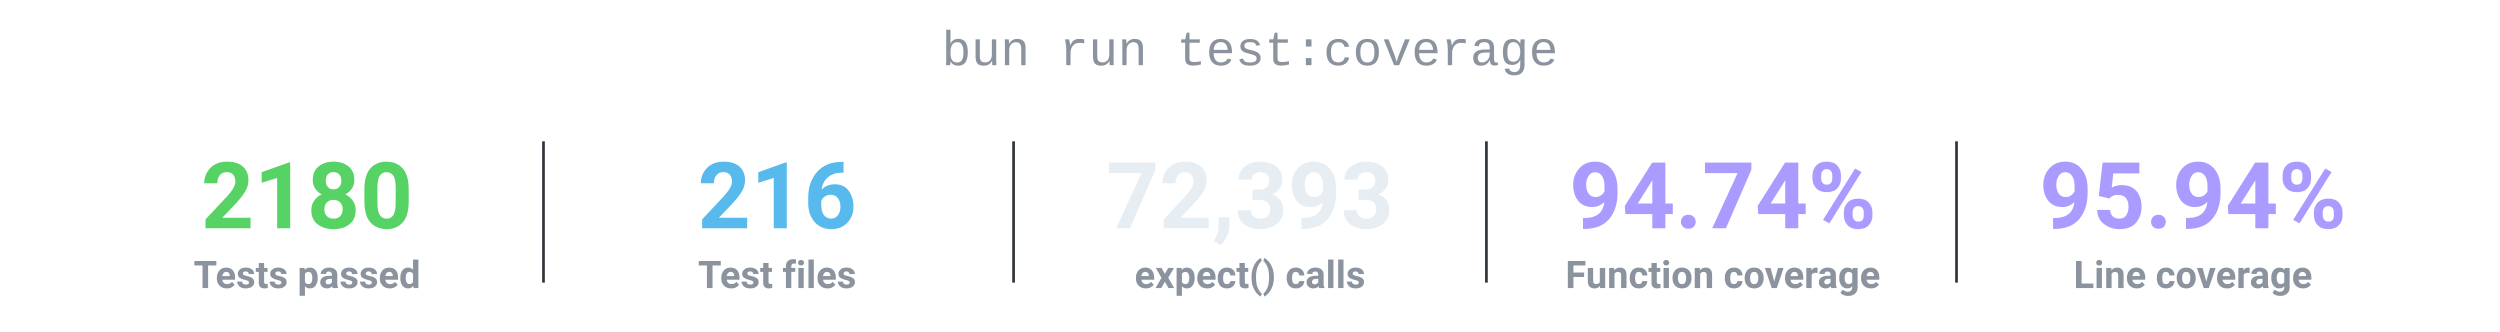
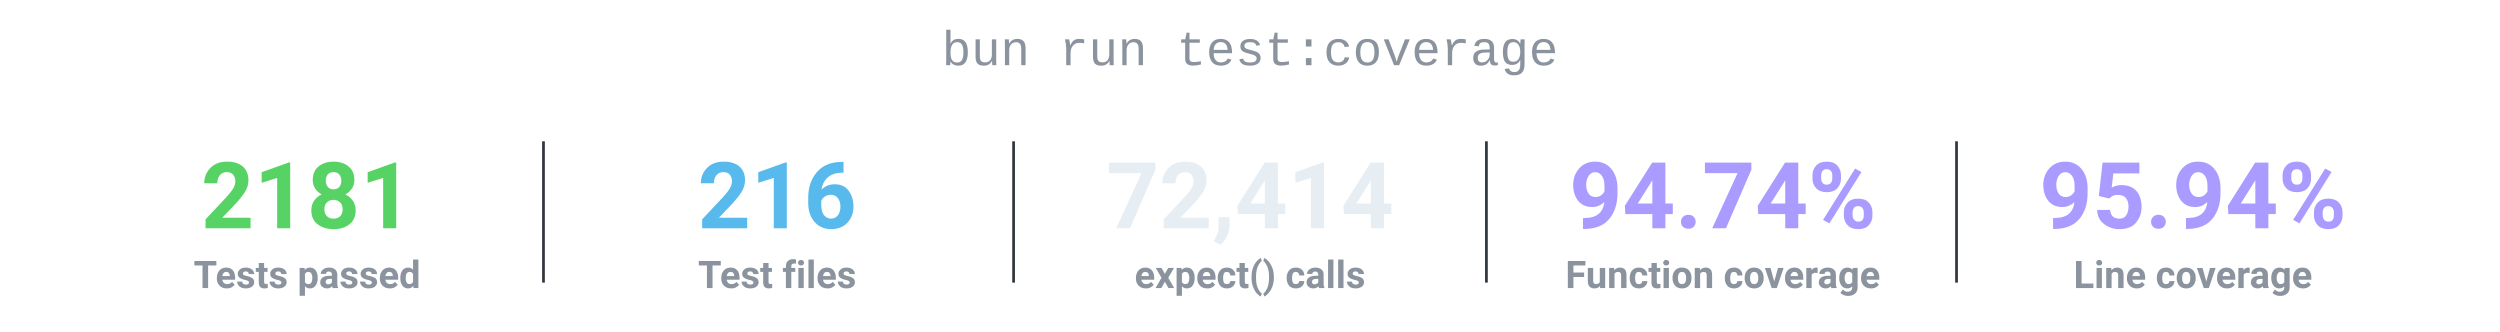
- <svg xmlns="http://www.w3.org/2000/svg" viewBox="0 0 920 122" width="920" height="122" role="img" aria-label="bun run test:coverage — 2180 tests passed, 216 test files, 72,393 expect() calls, 94.74% function coverage, 95.94% line coverage">
+ <svg xmlns="http://www.w3.org/2000/svg" viewBox="0 0 920 122" width="920" height="122" role="img" aria-label="bun run test:coverage — 2181 tests passed, 216 test files, 72,414 expect() calls, 94.74% function coverage, 95.94% line coverage">
  <style>
    .cmd { font-family: ui-monospace, SFMono-Regular, 'SF Mono', Menlo, Consolas, 'Liberation Mono', monospace; font-weight: 500; font-size: 18px; }
    .val { font-family: system-ui, -apple-system, BlinkMacSystemFont, 'Segoe UI', Roboto, sans-serif; font-weight: 700; font-size: 34px; }
    .lbl { font-family: system-ui, -apple-system, BlinkMacSystemFont, 'Segoe UI', Roboto, sans-serif; font-weight: 600; font-size: 14px; }
  </style>
  <text x="460" y="24" text-anchor="middle" class="cmd" fill="#8b949e">bun run test:coverage</text>
  <line x1="200" y1="52" x2="200" y2="104" stroke="#30363d" stroke-width="1" />
  <line x1="373" y1="52" x2="373" y2="104" stroke="#30363d" stroke-width="1" />
  <line x1="547" y1="52" x2="547" y2="104" stroke="#30363d" stroke-width="1" />
  <line x1="720" y1="52" x2="720" y2="104" stroke="#30363d" stroke-width="1" />
-   <text x="113" y="84" text-anchor="middle" class="val" fill="#56d364">2180</text>
+   <text x="113" y="84" text-anchor="middle" class="val" fill="#56d364">2181</text>
  <text x="113" y="106" text-anchor="middle" class="lbl" fill="#8b949e">Tests passed</text>
  <text x="286" y="84" text-anchor="middle" class="val" fill="#58b9ec">216</text>
  <text x="286" y="106" text-anchor="middle" class="lbl" fill="#8b949e">Test files</text>
-   <text x="460" y="84" text-anchor="middle" class="val" fill="#e6edf3">72,393</text>
+   <text x="460" y="84" text-anchor="middle" class="val" fill="#e6edf3">72,414</text>
  <text x="460" y="106" text-anchor="middle" class="lbl" fill="#8b949e">expect() calls</text>
  <text x="634" y="84" text-anchor="middle" class="val" fill="#a99bff">94.74%</text>
  <text x="634" y="106" text-anchor="middle" class="lbl" fill="#8b949e">Function coverage</text>
  <text x="807" y="84" text-anchor="middle" class="val" fill="#a99bff">95.94%</text>
  <text x="807" y="106" text-anchor="middle" class="lbl" fill="#8b949e">Line coverage</text>
</svg>
